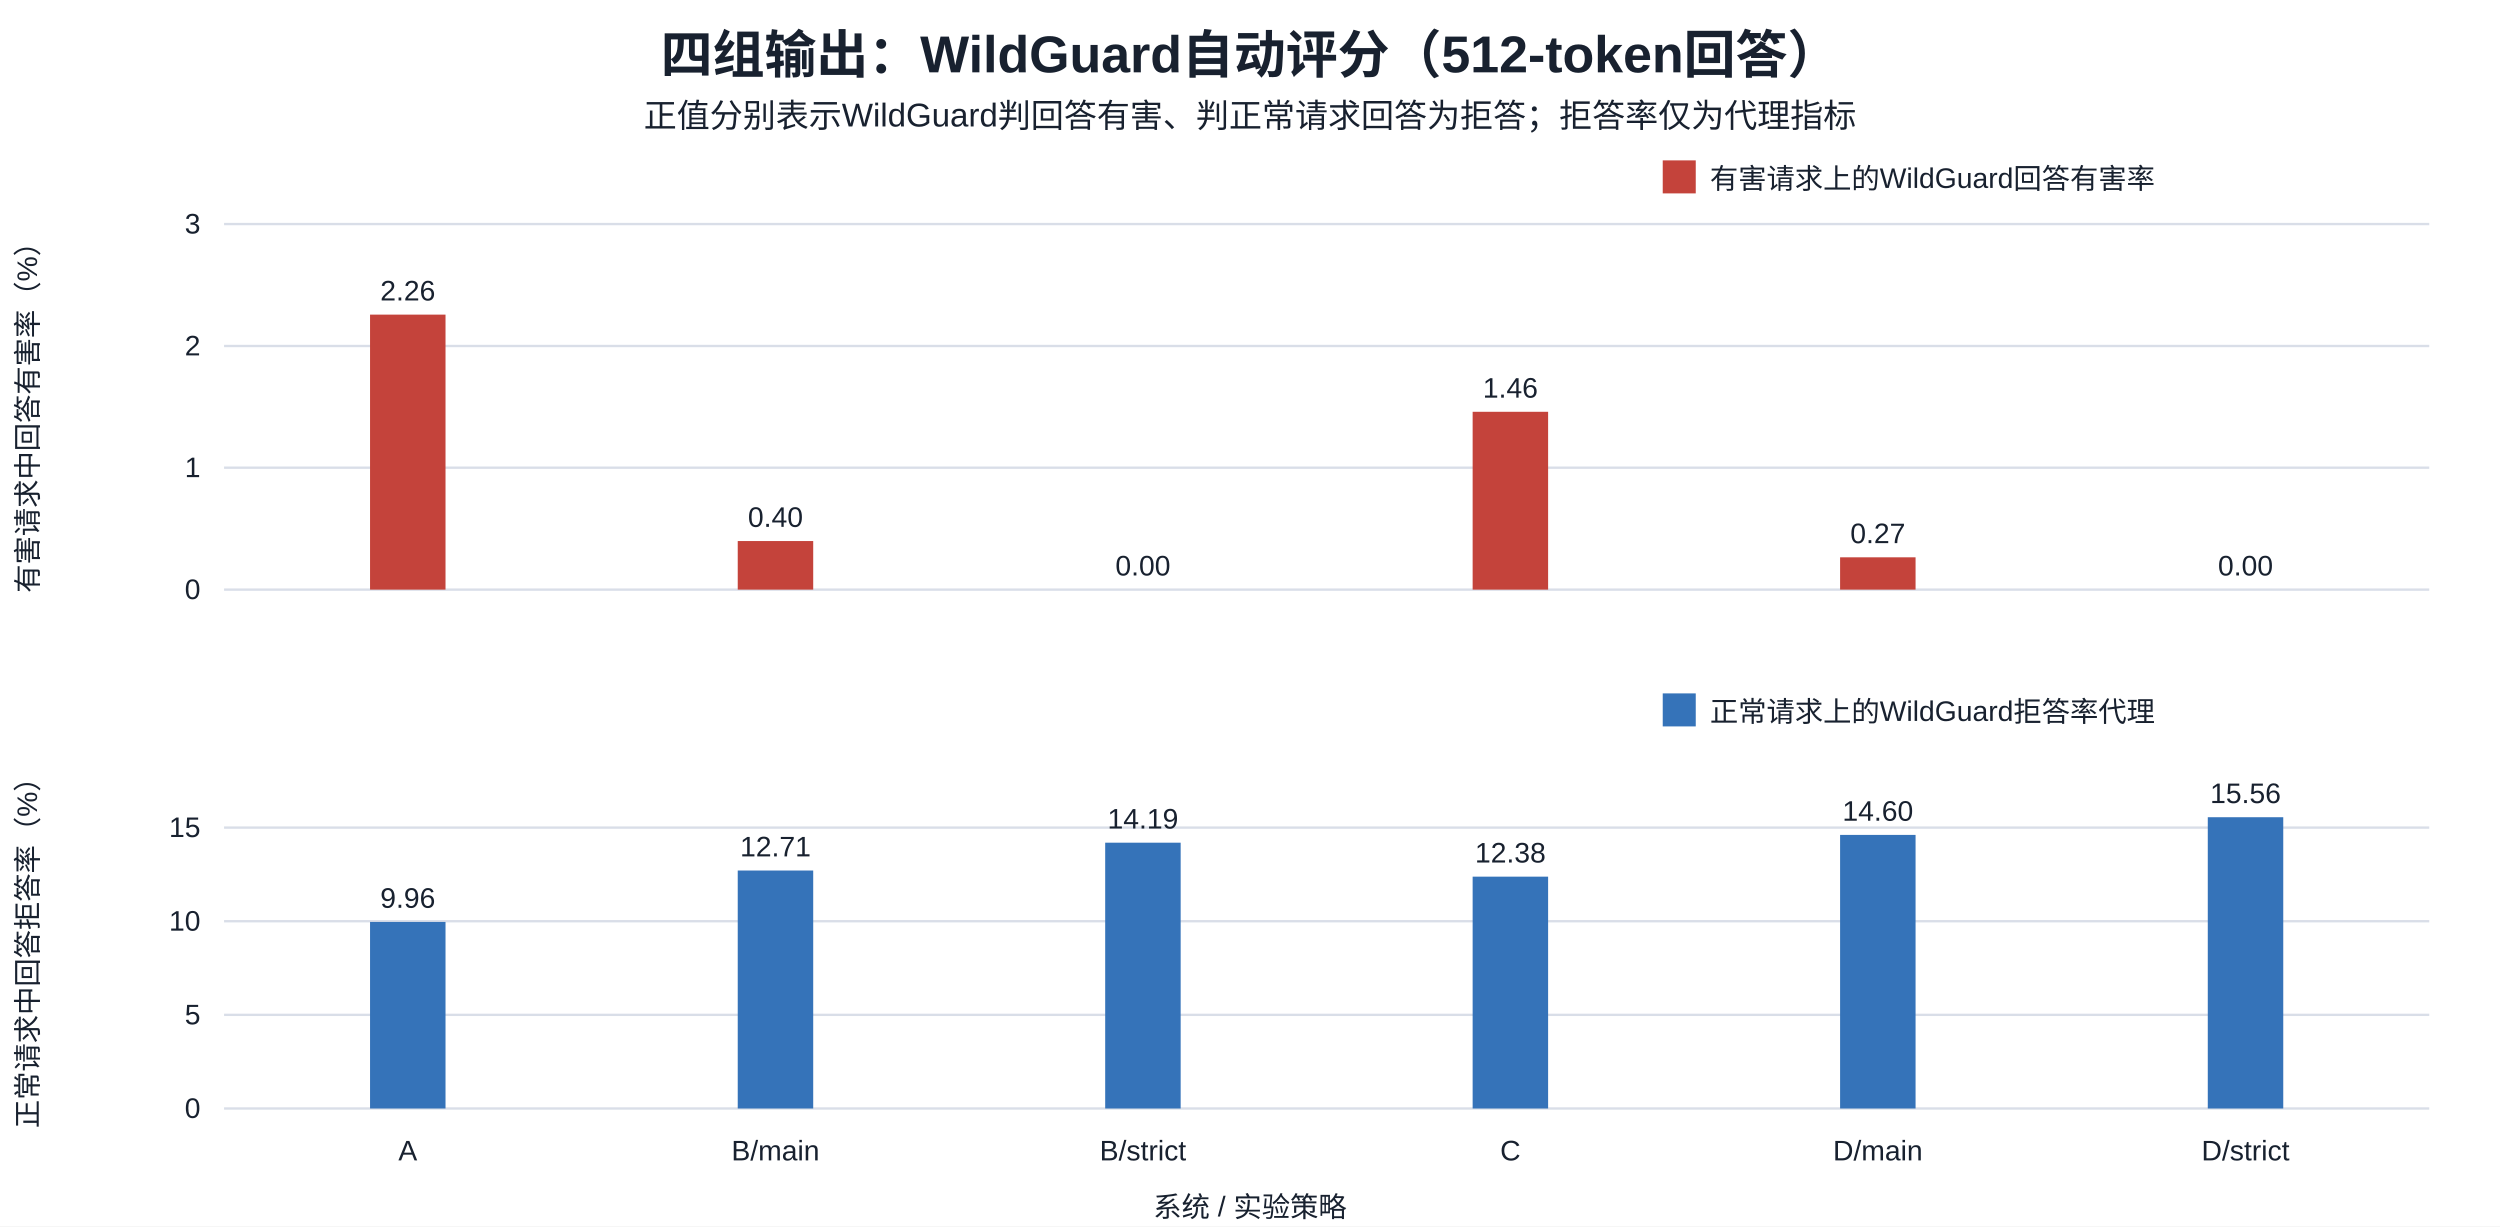
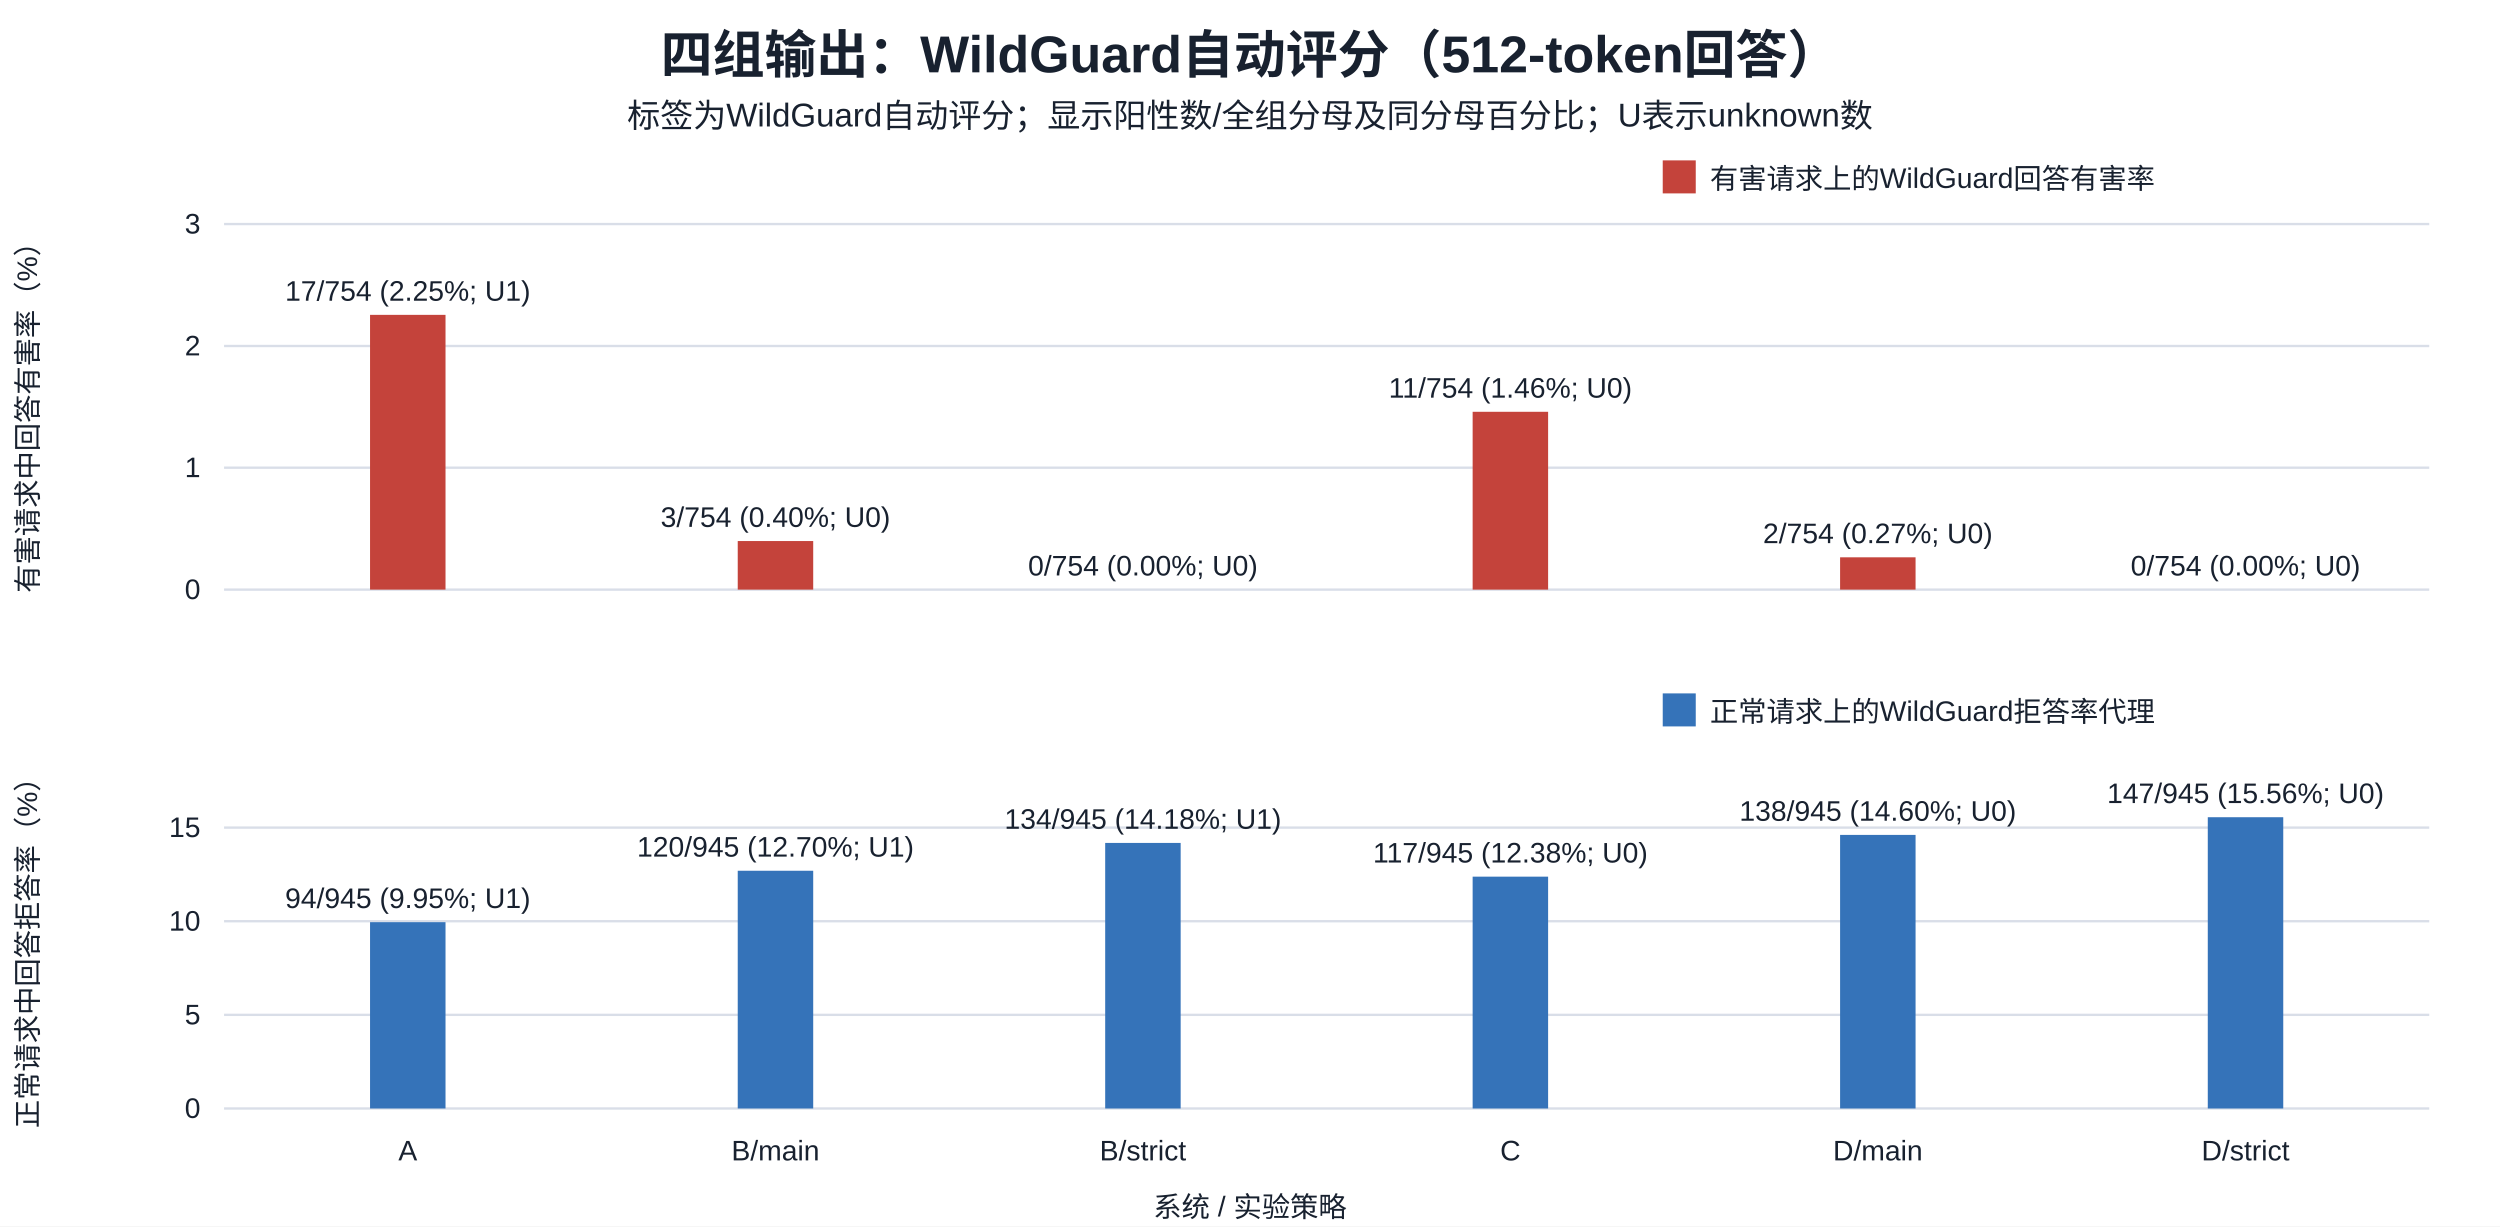
<svg xmlns="http://www.w3.org/2000/svg" width="1060" height="520" viewBox="0 0 1060 520">
  <rect width="100%" height="100%" fill="white" />
  <style>text{font-family:Arial,"Noto Sans CJK SC",sans-serif;fill:#18212f}.title{font-size:22px;font-weight:bold}.sub{font-size:14px}.axis{font-size:12px}.grid{stroke:#d9dee8;stroke-width:1}.bar1{fill:#c4433b}.bar2{fill:#3573b9}</style>
  <text x="530" y="31" text-anchor="middle" class="title">四组输出：WildGuard自动评分（512-token回答）</text>
-   <text x="530" y="54" text-anchor="middle" class="sub">正值分别表示WildGuard判回答有害、判正常请求回答为拒答；拒答率仅为代理指标</text>
+   <text x="530" y="54" text-anchor="middle" class="sub">标签为WildGuard自动评分；显示阳性数/全组分母及同分母百分比；U表示unknown数</text>
  <text x="16" y="174" transform="rotate(-90 16 174)" text-anchor="middle" class="axis">有害请求中回答有害率（%）</text>
  <text x="16" y="401" transform="rotate(-90 16 401)" text-anchor="middle" class="axis">正常请求中回答拒答率（%）</text>
  <line x1="95" y1="250.0" x2="1030" y2="250.0" class="grid" />
  <text x="85" y="254.0" text-anchor="end" class="axis">0</text>
  <line x1="95" y1="198.3" x2="1030" y2="198.3" class="grid" />
  <text x="85" y="202.3" text-anchor="end" class="axis">1</text>
  <line x1="95" y1="146.7" x2="1030" y2="146.7" class="grid" />
  <text x="85" y="150.7" text-anchor="end" class="axis">2</text>
  <line x1="95" y1="95.0" x2="1030" y2="95.0" class="grid" />
  <text x="85" y="99.0" text-anchor="end" class="axis">3</text>
  <line x1="95" y1="470.0" x2="1030" y2="470.0" class="grid" />
  <text x="85" y="474.0" text-anchor="end" class="axis">0</text>
  <line x1="95" y1="430.3" x2="1030" y2="430.3" class="grid" />
  <text x="85" y="434.3" text-anchor="end" class="axis">5</text>
  <line x1="95" y1="390.6" x2="1030" y2="390.6" class="grid" />
  <text x="85" y="394.6" text-anchor="end" class="axis">10</text>
  <line x1="95" y1="350.9" x2="1030" y2="350.9" class="grid" />
  <text x="85" y="354.9" text-anchor="end" class="axis">15</text>
-   <rect x="156.9" y="133.4" width="32" height="116.6" class="bar1" />
-   <text x="172.9" y="127.4" text-anchor="middle" class="axis">2.26</text>
-   <rect x="156.9" y="390.9" width="32" height="79.1" class="bar2" />
-   <text x="172.9" y="384.9" text-anchor="middle" class="axis">9.96</text>
+   <rect x="156.9" y="133.5" width="32" height="116.5" class="bar1" />
+   <text x="172.9" y="127.5" text-anchor="middle" class="axis">17/754 (2.25%; U1)</text>
+   <rect x="156.9" y="391.0" width="32" height="79.0" class="bar2" />
+   <text x="172.9" y="385.0" text-anchor="middle" class="axis">94/945 (9.95%; U1)</text>
  <text x="172.9" y="492" text-anchor="middle" class="axis">A</text>
  <rect x="312.8" y="229.4" width="32" height="20.6" class="bar1" />
-   <text x="328.8" y="223.4" text-anchor="middle" class="axis">0.40</text>
-   <rect x="312.8" y="369.1" width="32" height="100.9" class="bar2" />
-   <text x="328.8" y="363.1" text-anchor="middle" class="axis">12.71</text>
+   <text x="328.8" y="223.4" text-anchor="middle" class="axis">3/754 (0.40%; U0)</text>
+   <rect x="312.8" y="369.2" width="32" height="100.8" class="bar2" />
+   <text x="328.8" y="363.2" text-anchor="middle" class="axis">120/945 (12.70%; U1)</text>
  <text x="328.8" y="492" text-anchor="middle" class="axis">B/main</text>
  <rect x="468.6" y="250.0" width="32" height="0.0" class="bar1" />
-   <text x="484.6" y="244.0" text-anchor="middle" class="axis">0.00</text>
-   <rect x="468.6" y="357.3" width="32" height="112.7" class="bar2" />
-   <text x="484.6" y="351.3" text-anchor="middle" class="axis">14.19</text>
+   <text x="484.6" y="244.0" text-anchor="middle" class="axis">0/754 (0.00%; U0)</text>
+   <rect x="468.6" y="357.4" width="32" height="112.6" class="bar2" />
+   <text x="484.6" y="351.4" text-anchor="middle" class="axis">134/945 (14.18%; U1)</text>
  <text x="484.6" y="492" text-anchor="middle" class="axis">B/strict</text>
  <rect x="624.4" y="174.6" width="32" height="75.4" class="bar1" />
-   <text x="640.4" y="168.6" text-anchor="middle" class="axis">1.46</text>
+   <text x="640.4" y="168.6" text-anchor="middle" class="axis">11/754 (1.46%; U0)</text>
  <rect x="624.4" y="371.7" width="32" height="98.3" class="bar2" />
-   <text x="640.4" y="365.7" text-anchor="middle" class="axis">12.38</text>
+   <text x="640.4" y="365.7" text-anchor="middle" class="axis">117/945 (12.38%; U0)</text>
  <text x="640.4" y="492" text-anchor="middle" class="axis">C</text>
  <rect x="780.2" y="236.3" width="32" height="13.7" class="bar1" />
-   <text x="796.2" y="230.3" text-anchor="middle" class="axis">0.27</text>
+   <text x="796.2" y="230.3" text-anchor="middle" class="axis">2/754 (0.27%; U0)</text>
  <rect x="780.2" y="354.0" width="32" height="116.0" class="bar2" />
-   <text x="796.2" y="348.0" text-anchor="middle" class="axis">14.60</text>
+   <text x="796.2" y="348.0" text-anchor="middle" class="axis">138/945 (14.60%; U0)</text>
  <text x="796.2" y="492" text-anchor="middle" class="axis">D/main</text>
  <rect x="936.1" y="250.0" width="32" height="0.0" class="bar1" />
-   <text x="952.1" y="244.0" text-anchor="middle" class="axis">0.00</text>
+   <text x="952.1" y="244.0" text-anchor="middle" class="axis">0/754 (0.00%; U0)</text>
  <rect x="936.1" y="346.5" width="32" height="123.5" class="bar2" />
-   <text x="952.1" y="340.5" text-anchor="middle" class="axis">15.56</text>
+   <text x="952.1" y="340.5" text-anchor="middle" class="axis">147/945 (15.56%; U0)</text>
  <text x="952.1" y="492" text-anchor="middle" class="axis">D/strict</text>
  <rect x="705" y="68" width="14" height="14" class="bar1" />
  <text x="725" y="80" class="axis">有害请求上的WildGuard回答有害率</text>
  <rect x="705" y="294" width="14" height="14" class="bar2" />
  <text x="725" y="306" class="axis">正常请求上的WildGuard拒答率代理</text>
  <text x="530" y="516" text-anchor="middle" class="axis">系统 / 实验策略</text>
</svg>
